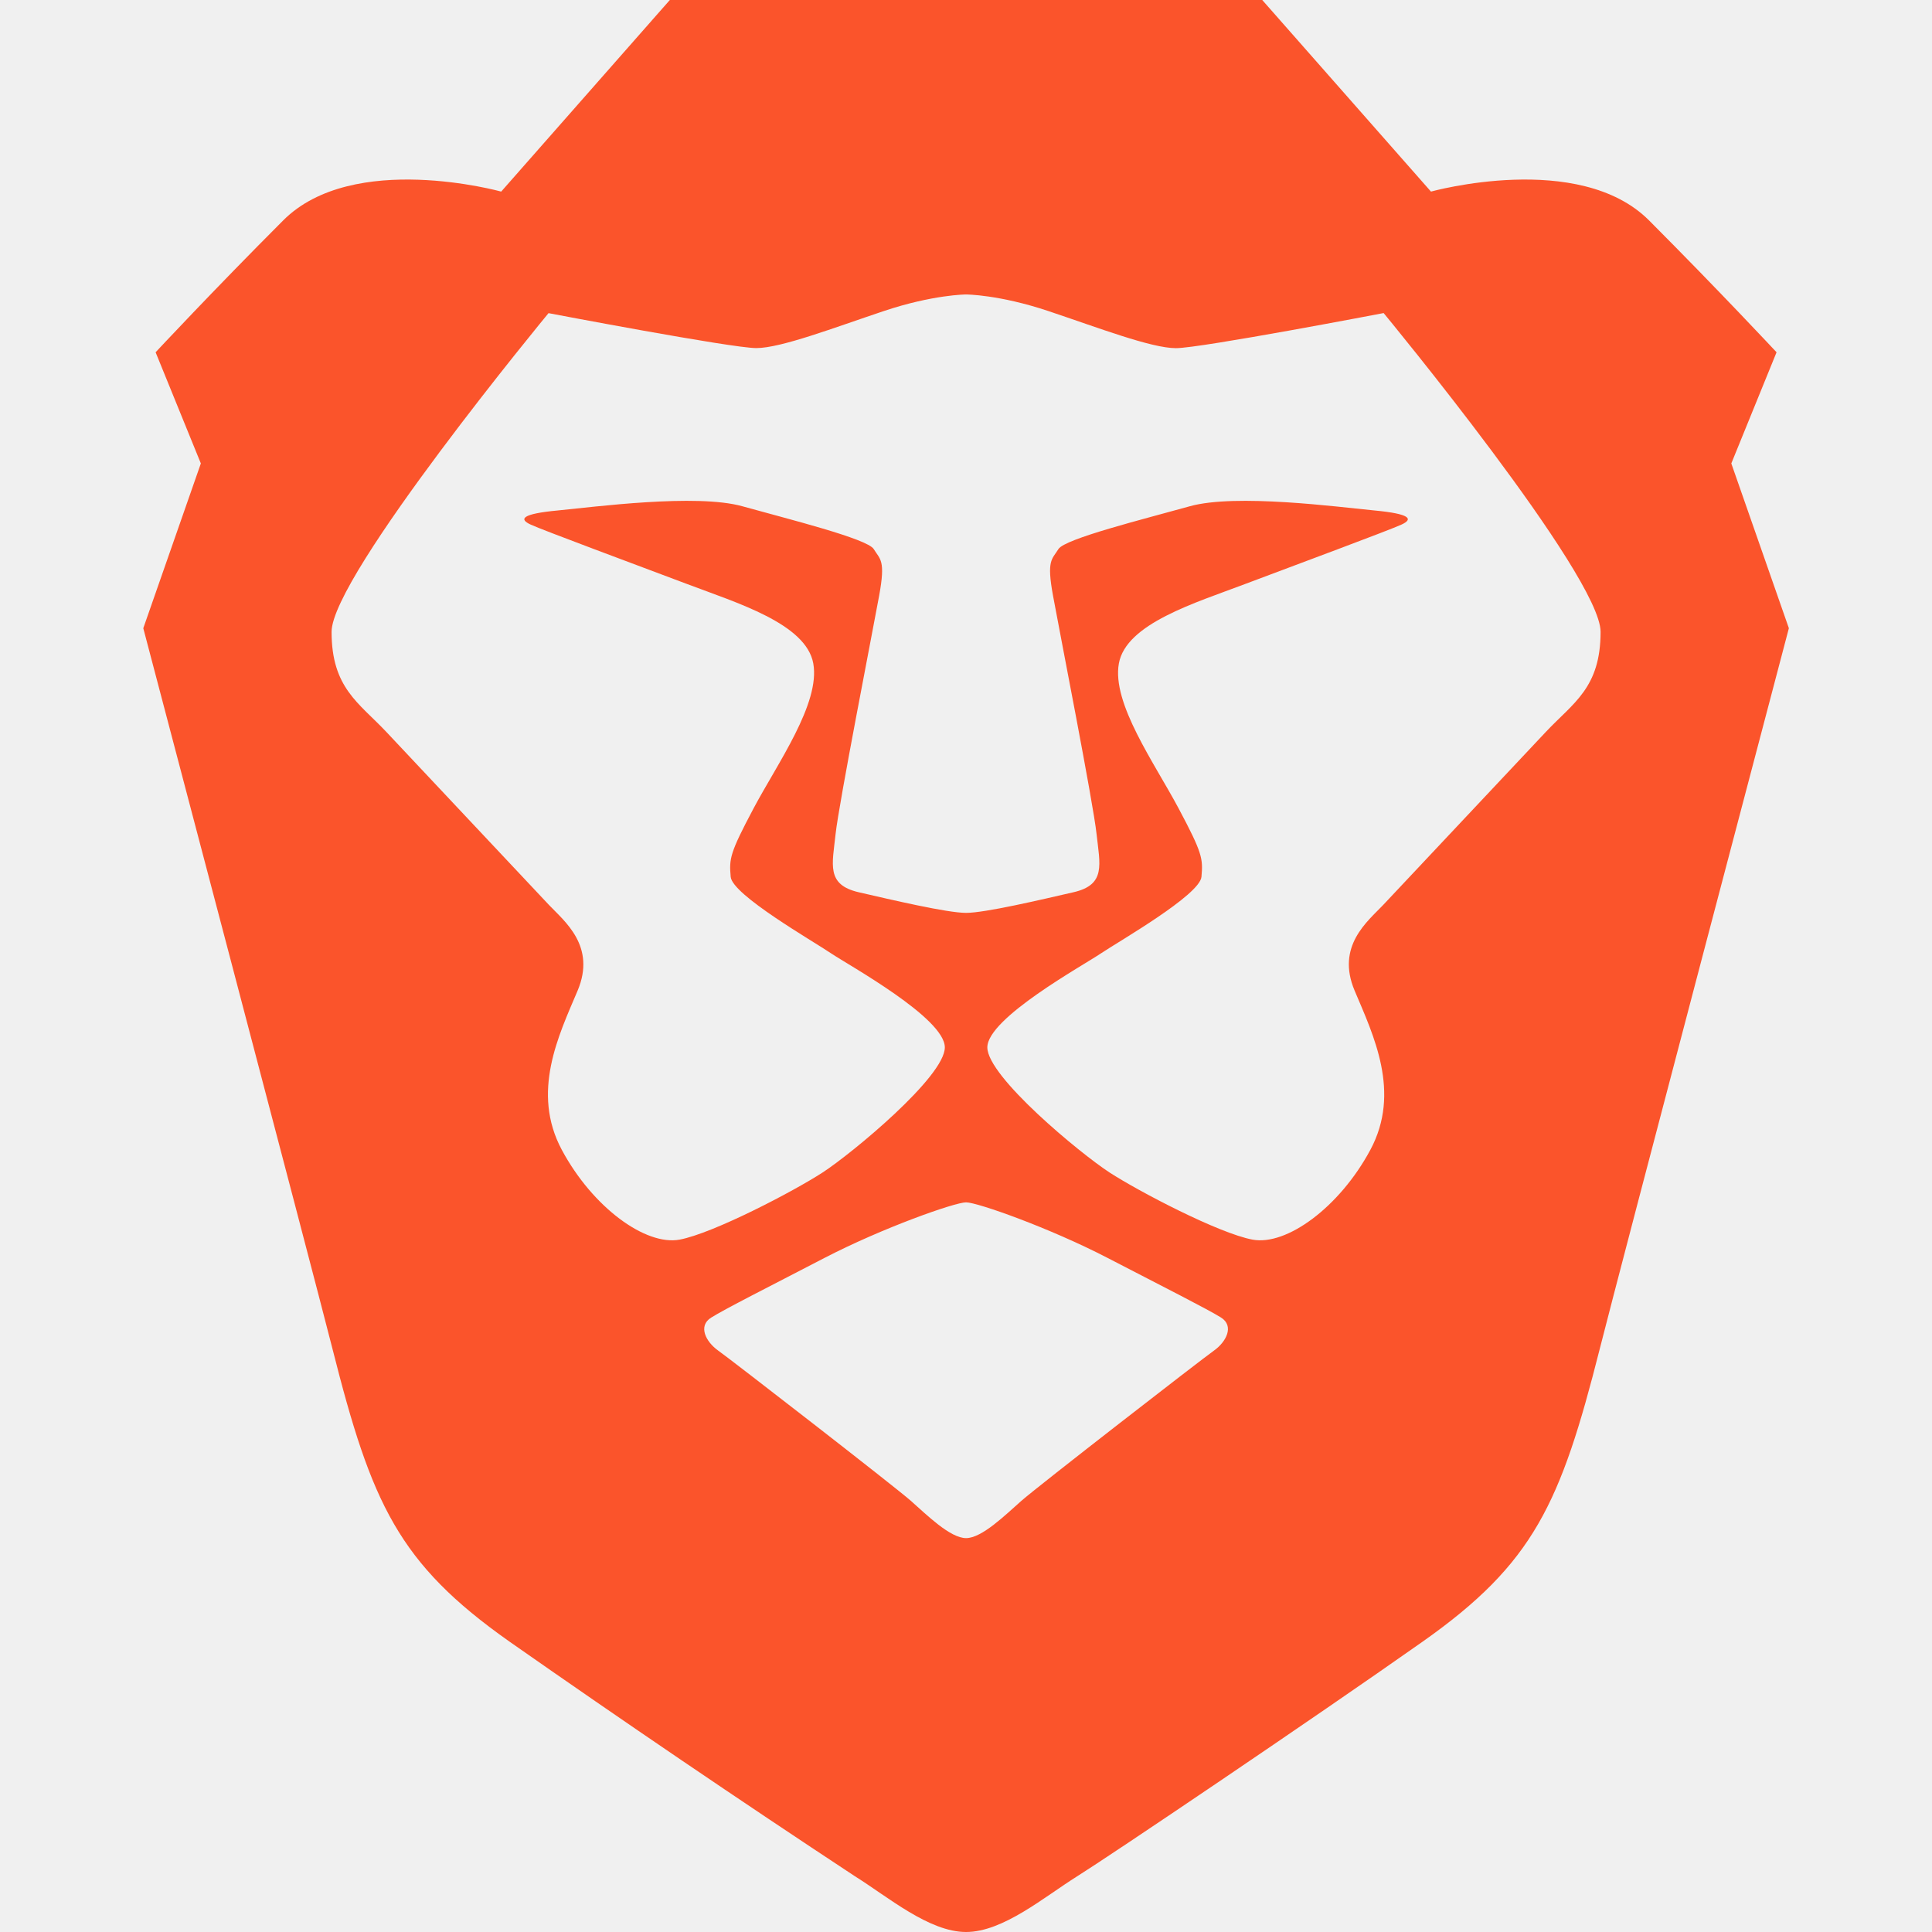
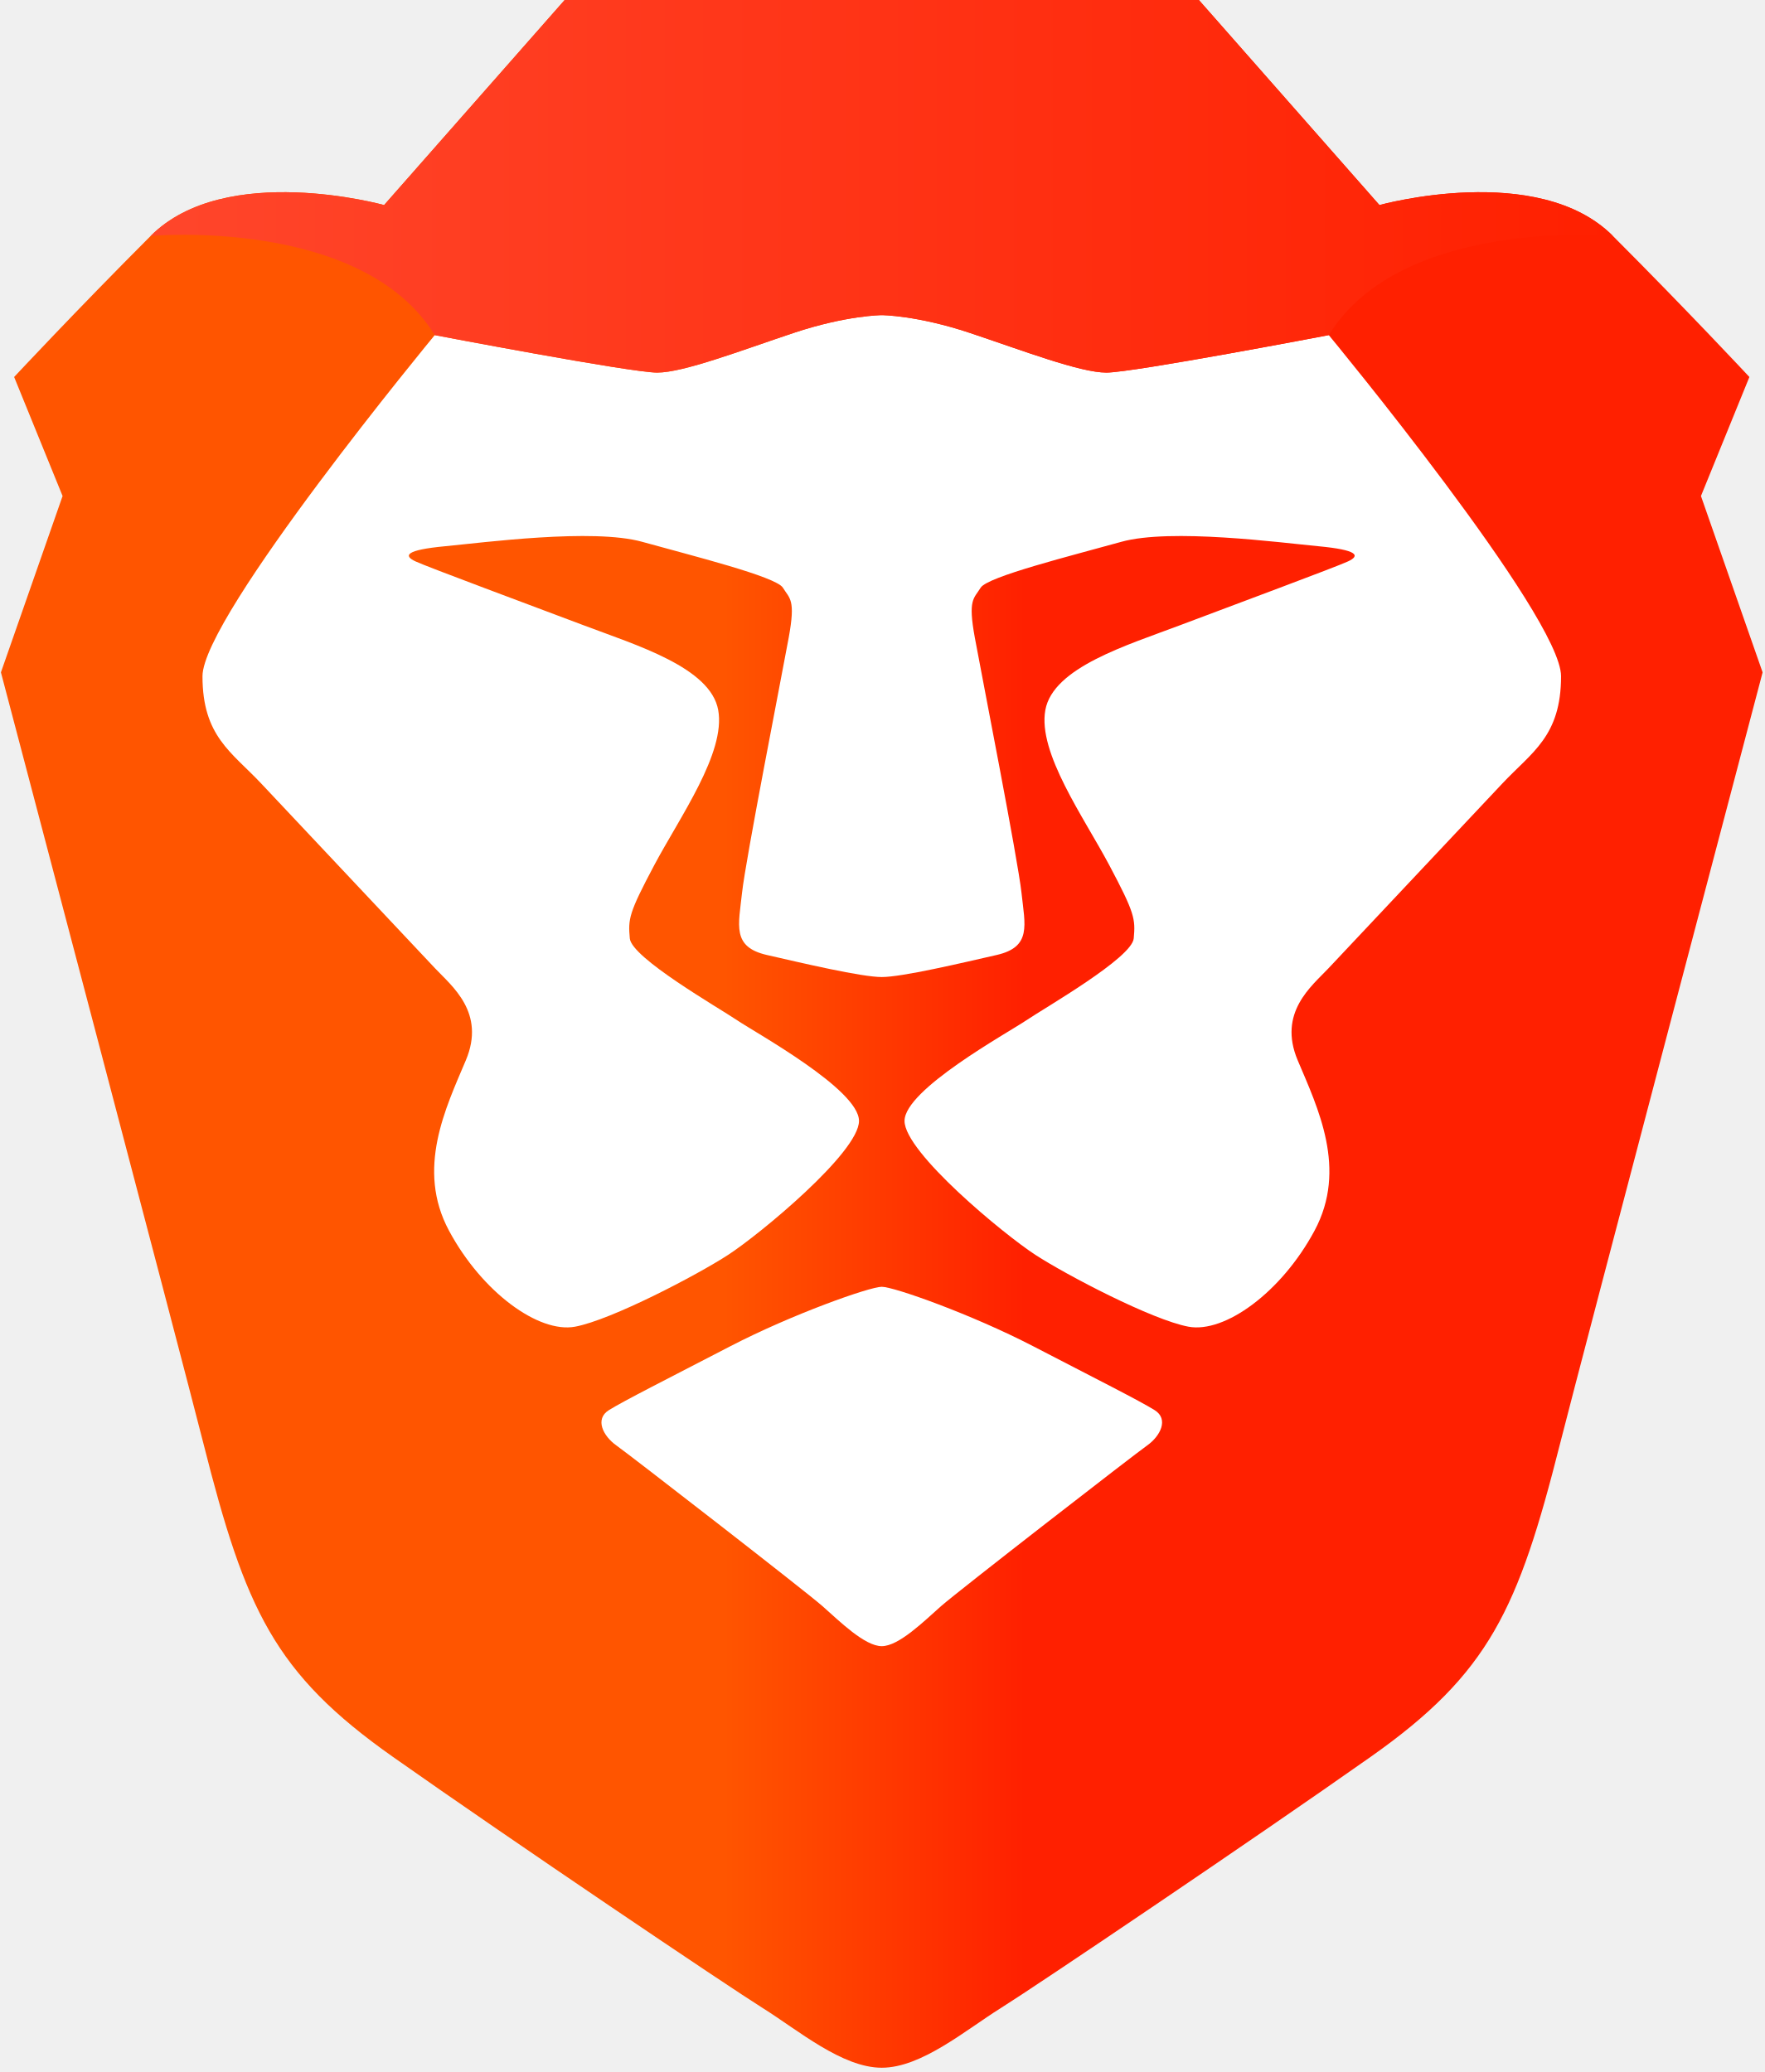
- <svg xmlns="http://www.w3.org/2000/svg" fill="#FB542B" role="img" viewBox="0 0 24 24">
-   <path d="M15.68 0l2.096 2.38s1.84-.512 2.709.358c.868.87 1.584 1.638 1.584 1.638l-.562 1.381.715 2.047s-2.104 7.98-2.35 8.955c-.486 1.919-.818 2.66-2.198 3.633-1.38.972-3.884 2.66-4.293 2.916-.409.256-.92.692-1.38.692-.46 0-.97-.436-1.38-.692a185.796 185.796 0 01-4.293-2.916c-1.38-.973-1.712-1.714-2.197-3.633-.247-.975-2.351-8.955-2.351-8.955l.715-2.047-.562-1.381s.716-.768 1.585-1.638c.868-.87 2.708-.358 2.708-.358L8.321 0h7.36zm-3.679 14.936c-.14 0-1.038.317-1.758.69-.72.373-1.242.637-1.409.742-.167.104-.065.301.087.409.152.107 2.194 1.69 2.393 1.866.198.175.489.464.687.464.198 0 .49-.29.688-.464.198-.175 2.24-1.759 2.392-1.866.152-.108.254-.305.087-.41-.167-.104-.689-.368-1.41-.741-.72-.373-1.617-.69-1.757-.69zm0-11.278s-.409.001-1.022.206-1.278.46-1.584.46c-.307 0-2.581-.434-2.581-.434S4.119 7.152 4.119 7.849c0 .697.339.881.68 1.243l2.02 2.149c.192.203.59.511.356 1.066-.235.555-.58 1.26-.196 1.977.384.716 1.042 1.194 1.464 1.115.421-.08 1.412-.598 1.776-.834.364-.237 1.518-1.19 1.518-1.554 0-.365-1.193-1.02-1.413-1.168-.22-.15-1.226-.725-1.247-.95-.02-.227-.012-.293.284-.851.297-.559.831-1.304.742-1.8-.089-.495-.95-.753-1.565-.986-.615-.232-1.799-.671-1.947-.74-.148-.068-.11-.133.339-.175.448-.043 1.719-.212 2.292-.052.573.16 1.552.403 1.632.532.079.13.149.134.067.579-.081.445-.5 2.581-.541 2.96-.04.38-.12.63.288.724.409.094 1.097.256 1.333.256s.924-.162 1.333-.256c.408-.093.329-.344.288-.723-.04-.38-.46-2.516-.541-2.961-.082-.445-.012-.45.067-.579.08-.129 1.059-.372 1.632-.532.573-.16 1.845.009 2.292.052.449.042.487.107.339.175-.148.069-1.332.508-1.947.74-.615.233-1.476.49-1.565.986-.09.496.445 1.241.742 1.8.297.558.304.624.284.85-.02.226-1.026.802-1.247.95-.22.15-1.413.804-1.413 1.169 0 .364 1.154 1.317 1.518 1.554.364.236 1.355.755 1.776.834.422.079 1.08-.4 1.464-1.115.384-.716.039-1.422-.195-1.977-.235-.555.163-.863.355-1.066l2.02-2.149c.341-.362.68-.546.68-1.243 0-.697-2.695-3.96-2.695-3.96s-2.274.436-2.58.436c-.307 0-.972-.256-1.585-.461-.613-.205-1.022-.206-1.022-.206z" />
+ <svg xmlns="http://www.w3.org/2000/svg" xmlns:xlink="http://www.w3.org/1999/xlink" width="218px" height="256px" viewBox="0 0 218 256" version="1.1">
+   <defs>
+     <linearGradient x1="0%" y1="50.706%" x2="100%" y2="50.706%" id="linearGradient-1">
+       <stop stop-color="#FF5500" offset="0%" />
+       <stop stop-color="#FF5500" offset="40.988%" />
+       <stop stop-color="#FF2000" offset="58.198%" />
+       <stop stop-color="#FF2000" offset="100%" />
+     </linearGradient>
+     <linearGradient x1="2.148%" y1="50.706%" x2="100%" y2="50.706%" id="linearGradient-2">
+       <stop stop-color="#FF452A" offset="0%" />
+       <stop stop-color="#FF2000" offset="100%" />
+     </linearGradient>
+     <path d="M170.272,25.336 L147.968,0 L108.8,0 L69.632,0 L47.328,25.336 C47.328,25.336 27.744,19.889 18.496,29.149 C18.496,29.149 44.608,26.789 53.584,41.404 C53.584,41.404 77.792,46.034 81.056,46.034 C84.32,46.034 91.392,43.31 97.92,41.132 C104.448,38.953 108.8,38.937 108.8,38.937 C108.8,38.937 113.152,38.953 119.68,41.132 C126.208,43.31 133.28,46.034 136.544,46.034 C139.808,46.034 164.016,41.404 164.016,41.404 C172.992,26.789 199.104,29.149 199.104,29.149 C189.856,19.889 170.272,25.336 170.272,25.336" id="path-3" />
+   </defs>
+   <g id="starting-collection" stroke="none" stroke-width="1" fill="none" fill-rule="evenodd">
+     <g id="Build-Icons" transform="translate(-70, -350)">
+       <g id="build-icons/Stable" transform="translate(50, 350)">
+         <g id="Logo" transform="translate(20.11429, 0)">
+           <path d="M209.984,61.285 L215.968,46.578 C215.968,46.578 208.352,38.408 199.104,29.149 C189.856,19.889 170.272,25.336 170.272,25.336 L147.968,0 L108.8,0 L69.632,0 L47.328,25.336 C47.328,25.336 27.744,19.889 18.496,29.149 C9.248,38.408 1.632,46.578 1.632,46.578 L7.616,61.285 L0,83.072 C0,83.072 22.399,168.018 25.024,178.391 C30.192,198.817 33.728,206.715 48.416,217.064 C63.104,227.413 89.76,245.387 94.112,248.11 C98.464,250.834 103.904,255.473 108.8,255.473 C113.696,255.473 119.136,250.834 123.488,248.11 C127.84,245.387 154.496,227.413 169.184,217.064 C183.872,206.715 187.408,198.817 192.576,178.391 C195.2,168.018 217.6,83.072 217.6,83.072 L209.984,61.285 Z" id="Head" fill="url(#linearGradient-1)" />
+           <path d="M164.016,41.404 C164.016,41.404 192.704,76.127 192.704,83.549 C192.704,90.97 189.096,92.929 185.467,96.787 C181.839,100.645 165.991,117.494 163.956,119.657 C161.921,121.821 157.684,125.102 160.177,131.007 C162.669,136.912 166.345,144.426 162.257,152.047 C158.168,159.668 151.164,164.755 146.676,163.914 C142.188,163.072 131.648,157.557 127.772,155.038 C123.896,152.519 111.612,142.375 111.612,138.493 C111.612,134.613 124.31,127.644 126.656,126.061 C129.003,124.478 139.703,118.349 139.922,115.944 C140.141,113.538 140.058,112.833 136.9,106.889 C133.742,100.945 128.055,93.014 129.002,87.736 C129.948,82.459 139.12,79.715 145.665,77.24 C152.21,74.766 164.811,70.092 166.385,69.365 C167.96,68.638 167.553,67.946 162.784,67.493 C158.016,67.041 144.483,65.242 138.382,66.945 C132.281,68.647 121.858,71.238 121.014,72.612 C120.17,73.985 119.425,74.031 120.292,78.77 C121.159,83.509 125.623,106.247 126.056,110.286 C126.489,114.325 127.337,116.995 122.988,117.991 C118.638,118.986 111.316,120.715 108.8,120.715 C106.284,120.715 98.962,118.986 94.613,117.991 C90.263,116.995 91.11,114.325 91.544,110.286 C91.977,106.247 96.441,83.509 97.308,78.77 C98.175,74.031 97.43,73.985 96.586,72.612 C95.742,71.238 85.318,68.647 79.217,66.945 C73.116,65.242 59.584,67.041 54.816,67.493 C50.047,67.946 49.64,68.638 51.214,69.365 C52.789,70.092 65.391,74.766 71.935,77.24 C78.48,79.715 87.652,82.459 88.599,87.736 C89.545,93.014 83.858,100.945 80.7,106.889 C77.542,112.833 77.459,113.538 77.678,115.944 C77.897,118.349 88.598,124.478 90.944,126.061 C93.29,127.644 105.988,134.613 105.988,138.493 C105.988,142.375 93.704,152.519 89.828,155.038 C85.952,157.557 75.412,163.072 70.924,163.914 C66.436,164.755 59.432,159.668 55.343,152.047 C51.255,144.426 54.932,136.912 57.423,131.007 C59.915,125.102 55.679,121.821 53.643,119.657 C51.609,117.494 35.761,100.645 32.133,96.787 C28.504,92.929 24.896,90.97 24.896,83.549 C24.896,76.127 53.584,41.404 53.584,41.404 C53.584,41.404 77.792,46.034 81.056,46.034 C84.32,46.034 91.392,43.31 97.92,41.132 C104.448,38.953 108.8,38.937 108.8,38.937 C108.8,38.937 113.152,38.953 119.68,41.132 C126.208,43.31 133.28,46.034 136.544,46.034 C139.808,46.034 164.016,41.404 164.016,41.404 Z M142.51,174.228 C144.285,175.341 143.202,177.44 141.585,178.585 C139.967,179.73 118.228,196.584 116.118,198.447 C114.008,200.311 110.908,203.387 108.8,203.387 C106.692,203.387 103.591,200.311 101.482,198.447 C99.371,196.584 77.633,179.73 76.015,178.585 C74.397,177.44 73.315,175.341 75.09,174.228 C76.867,173.115 82.423,170.306 90.089,166.334 C97.755,162.362 107.309,158.985 108.8,158.985 C110.291,158.985 119.845,162.362 127.511,166.334 C135.177,170.306 140.733,173.115 142.51,174.228 Z" id="Face" fill="#FFFFFF" />
+           <mask id="mask-4" fill="white">
+             <use xlink:href="#path-3" />
+           </mask>
+           <use id="Top-Head" fill="url(#linearGradient-2)" xlink:href="#path-3" />
+         </g>
+       </g>
+     </g>
+   </g>
</svg>
